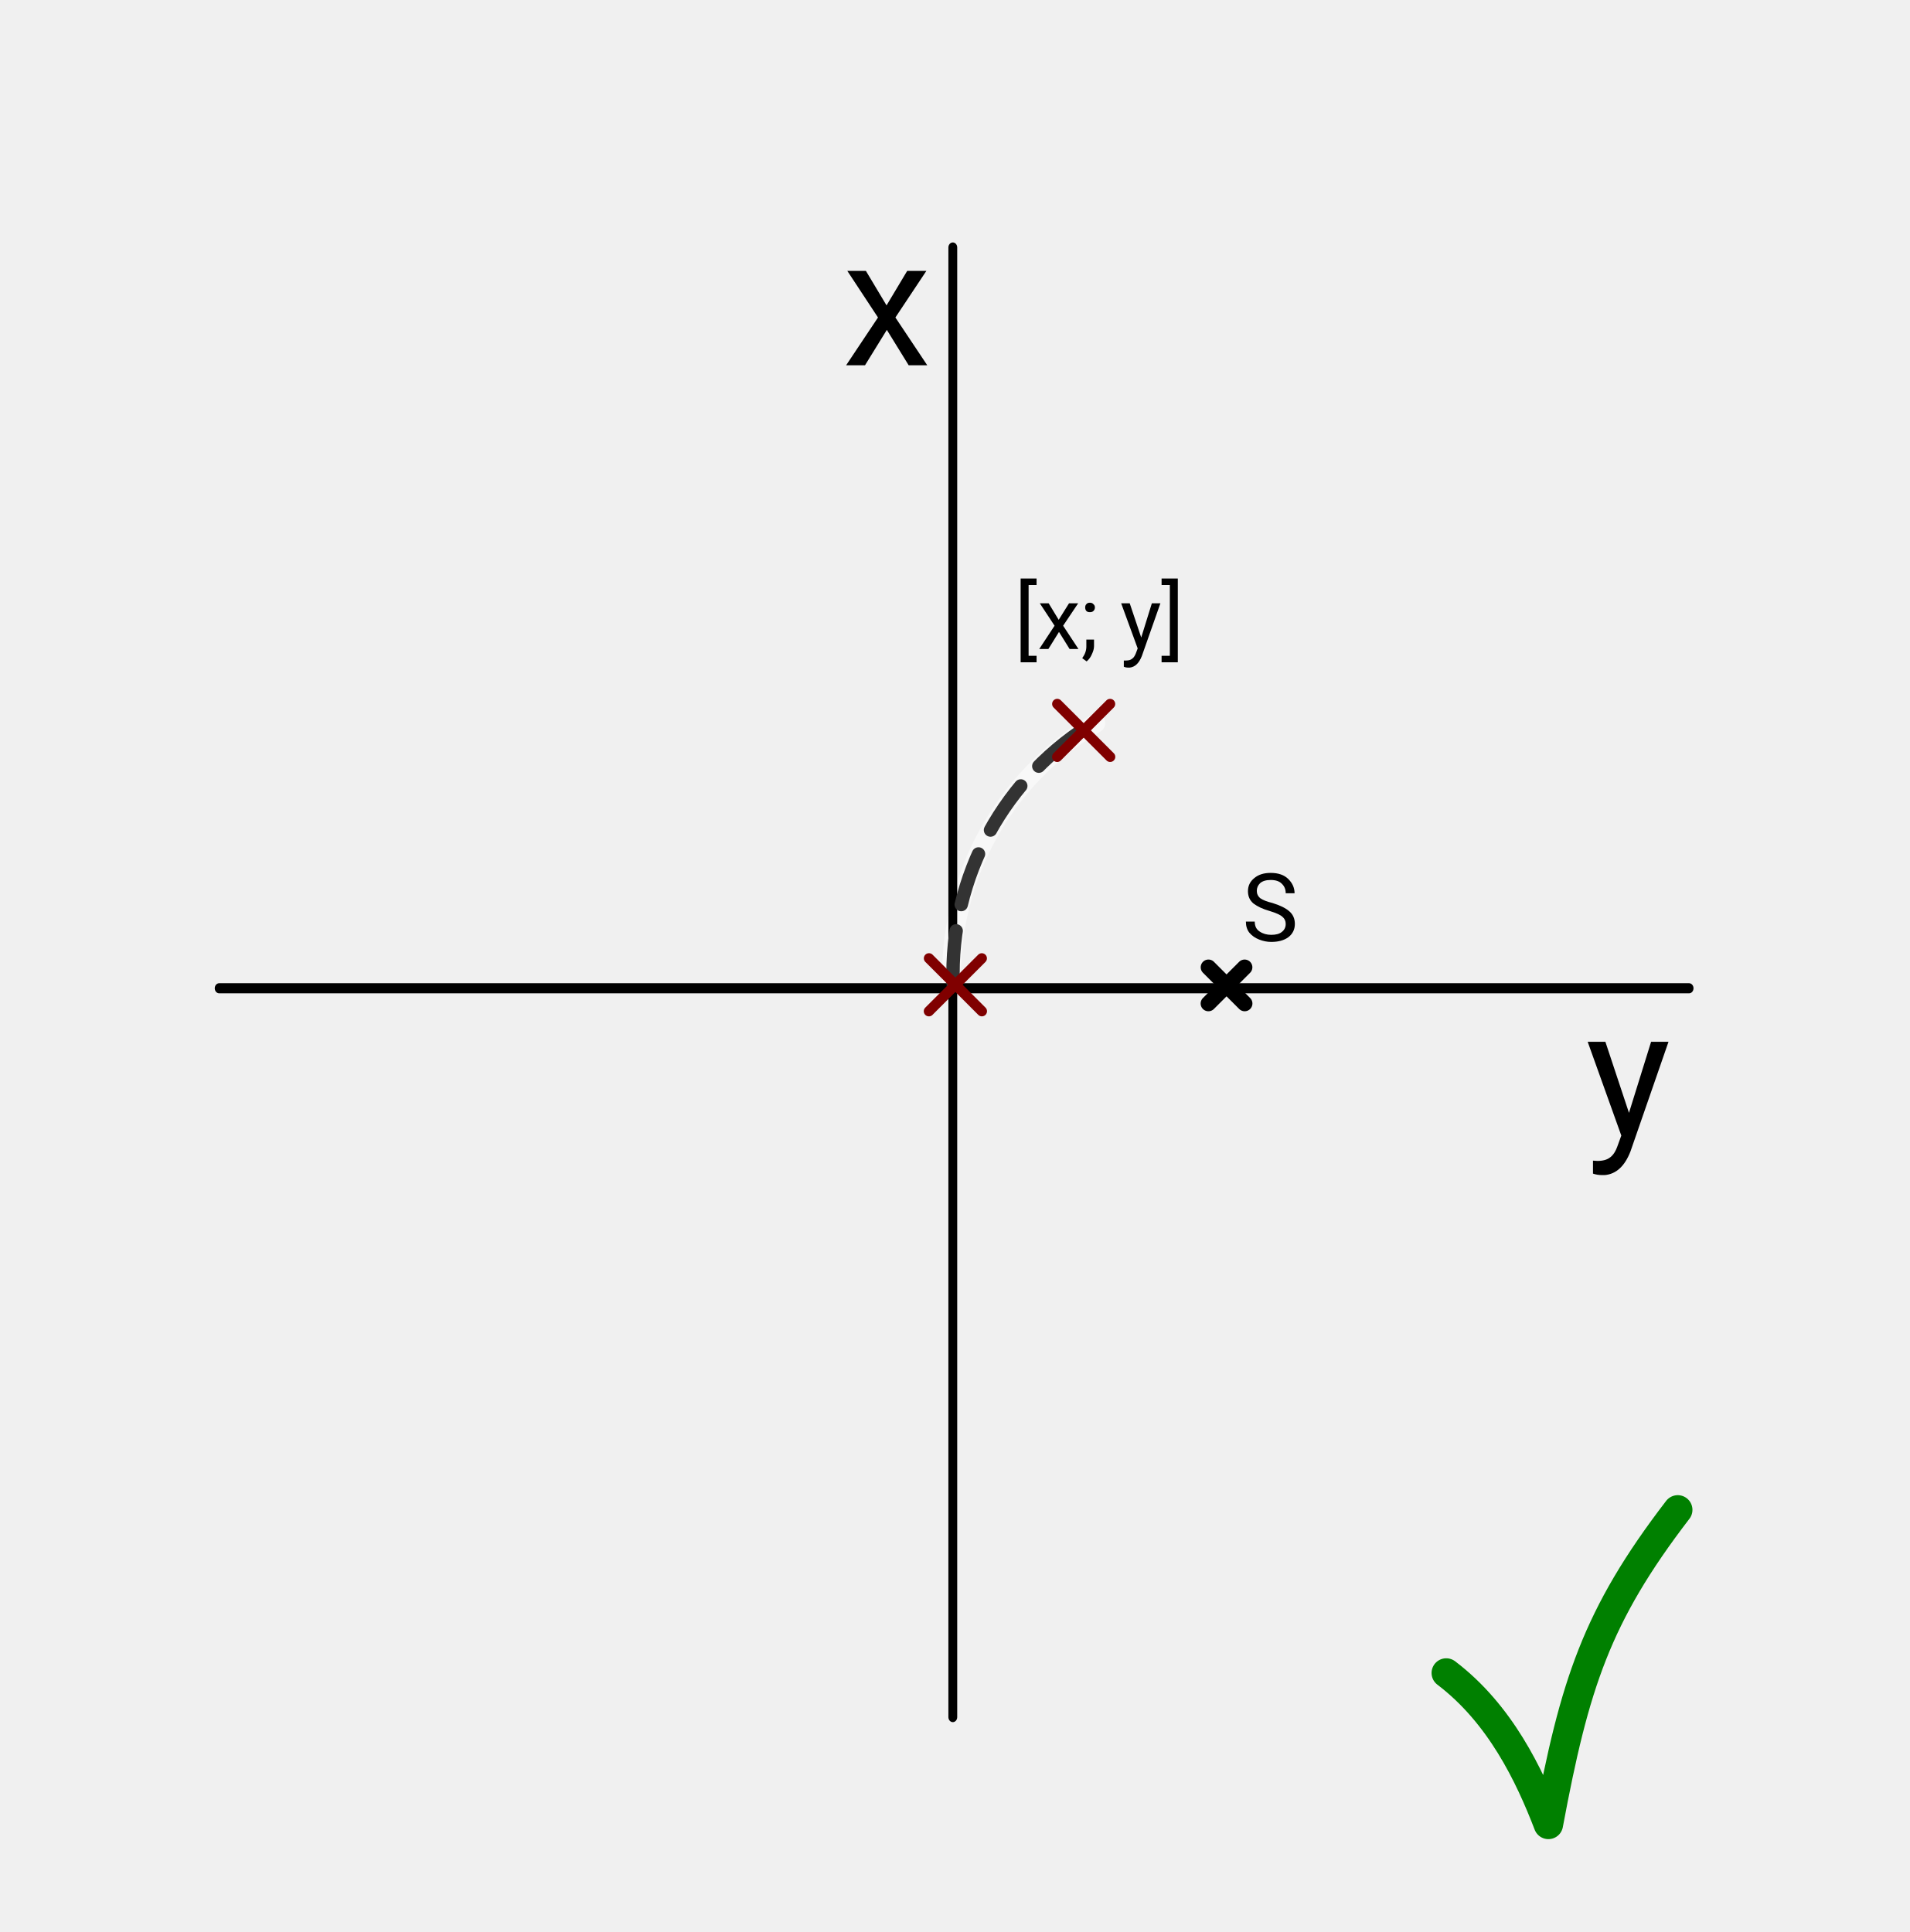
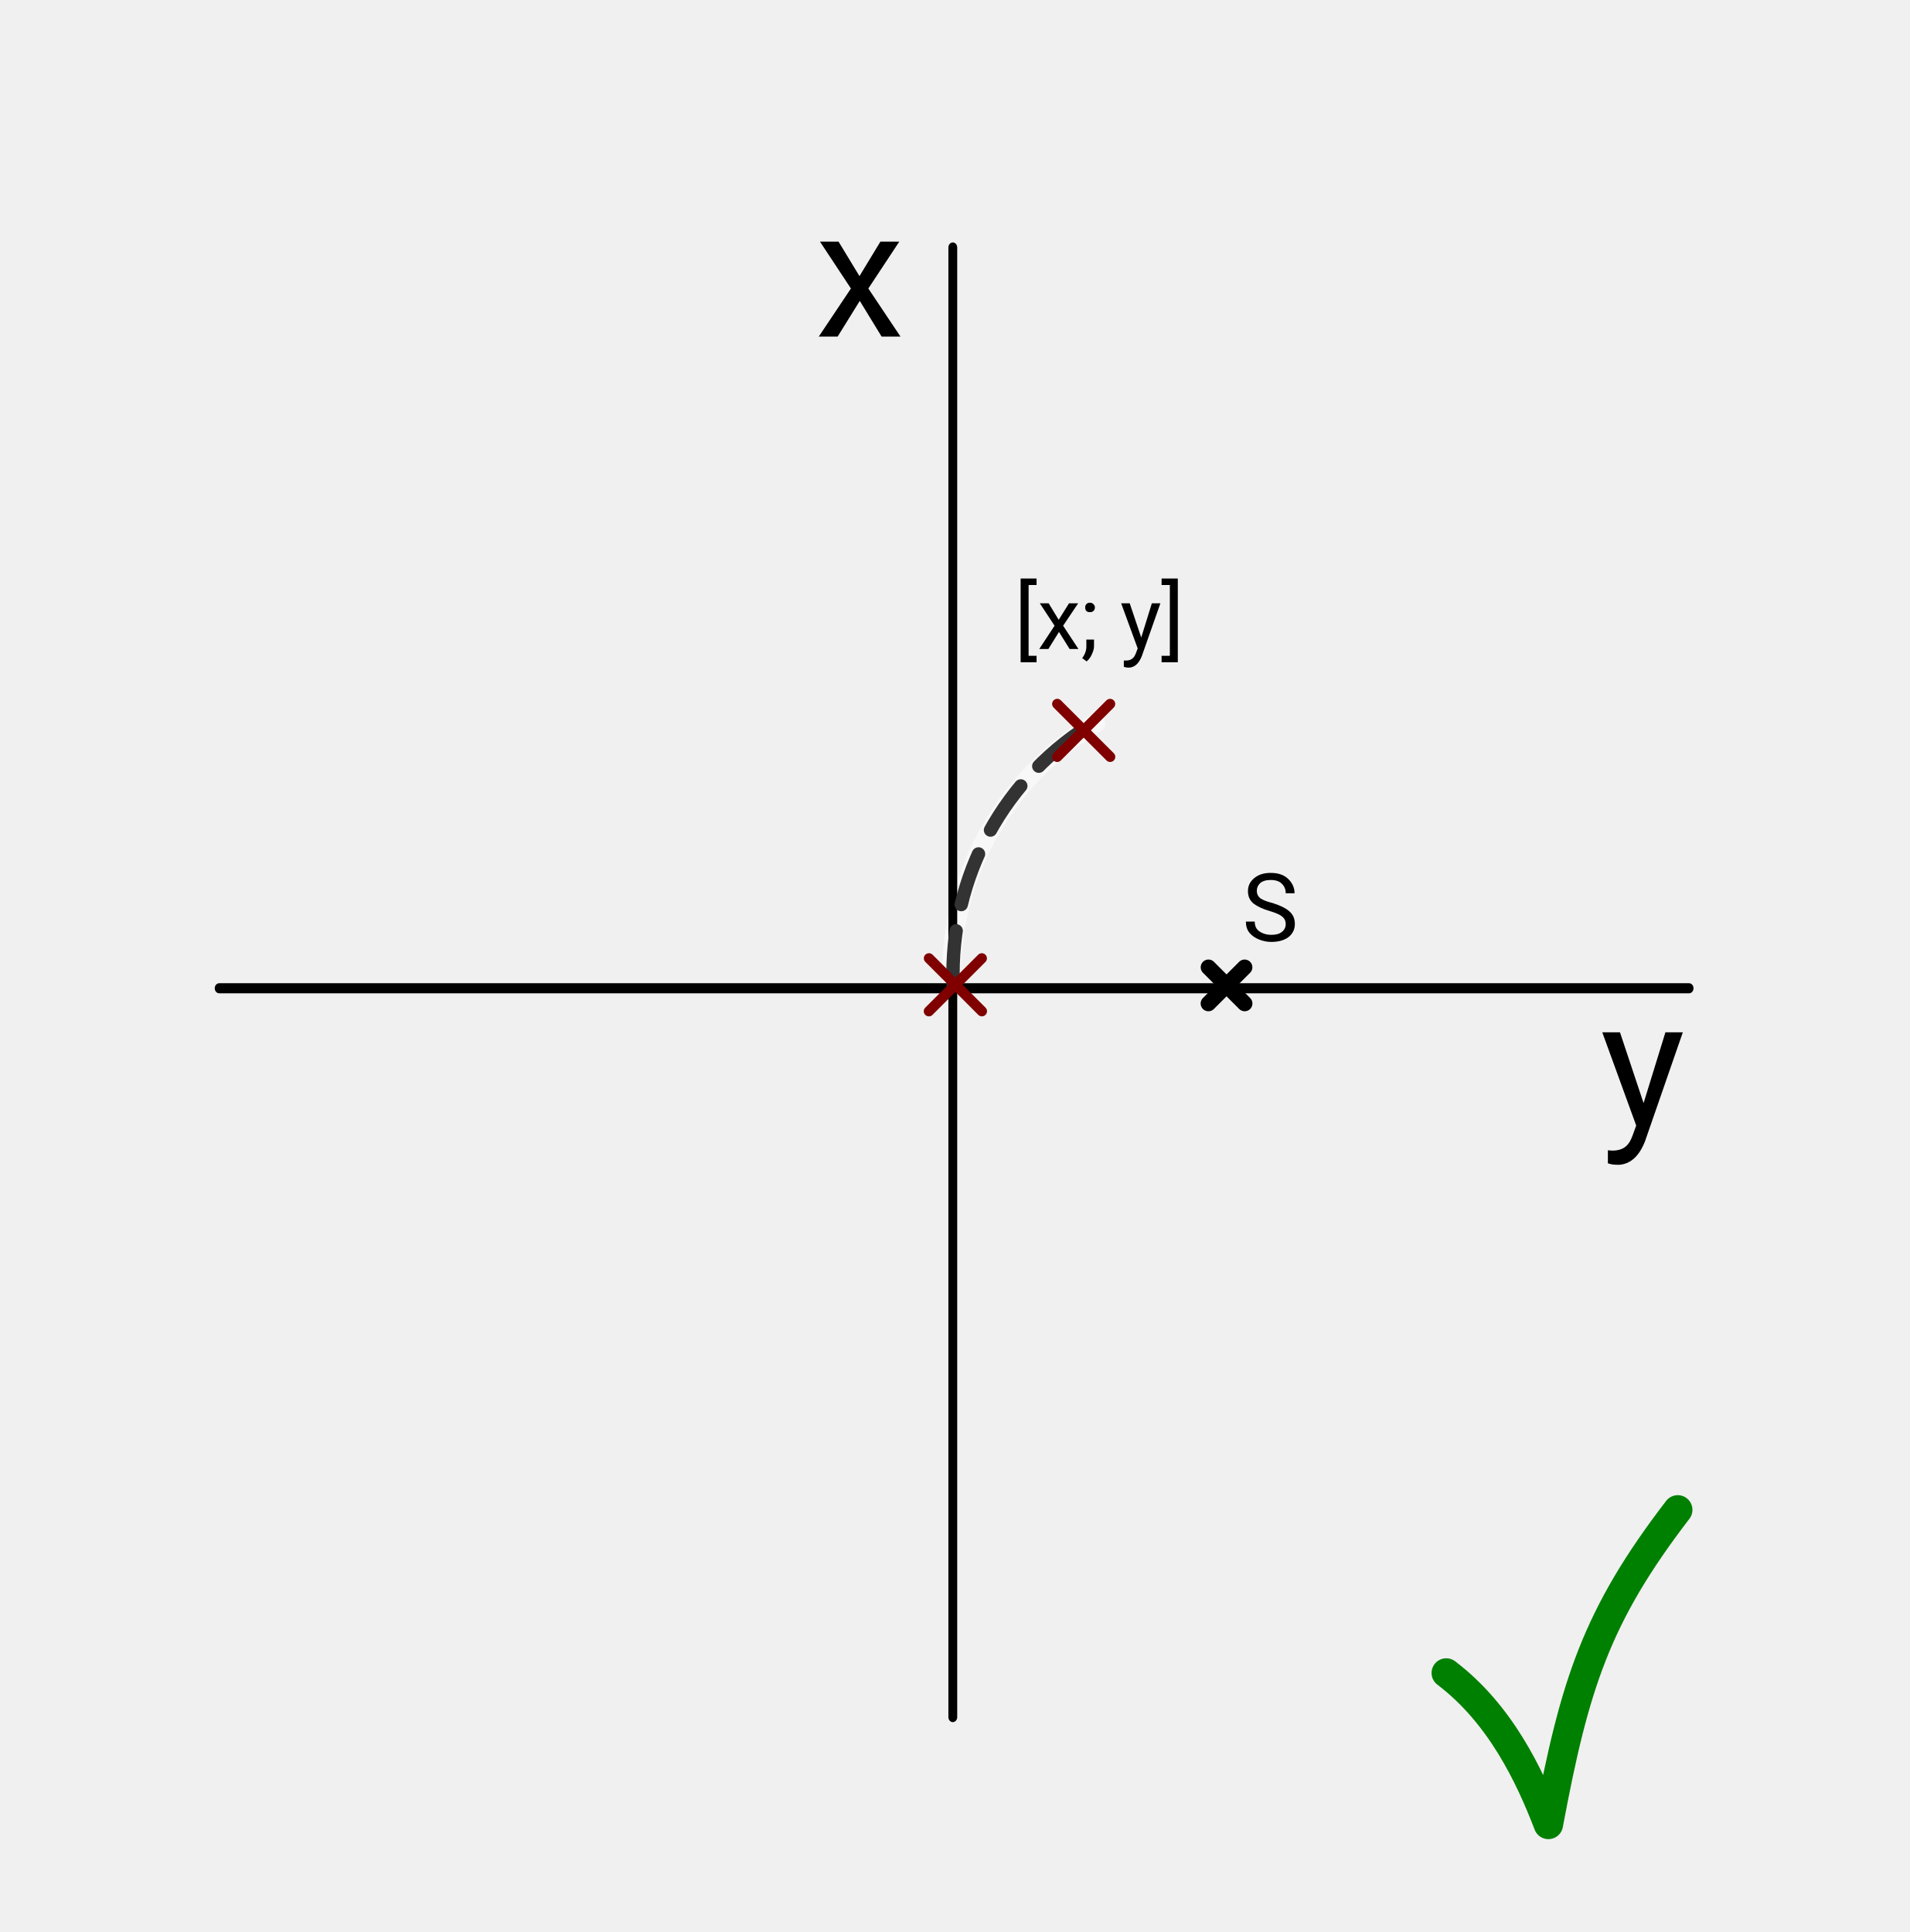
- <svg xmlns="http://www.w3.org/2000/svg" width="101.127mm" height="102.344mm" viewBox="0 0 101.127 102.344" version="1.1" id="svg3859">
+ <svg xmlns="http://www.w3.org/2000/svg" id="svg3859" version="1.1" viewBox="0 0 101.127 102.344" height="102.344mm" width="101.127mm">
  <defs id="defs3853" />
-   <g id="layer1" transform="translate(-71.1446,-93.97088)">
-     <g style="stroke:#800000" transform="translate(36.0466,21.20463)" id="g884" />
-     <path style="opacity:0.527;mix-blend-mode:normal;fill:none;stroke:#ffffff;stroke-width:1;stroke-linecap:round;stroke-linejoin:round;stroke-miterlimit:4;stroke-dasharray:none;stroke-dashoffset:7.092;paint-order:stroke fill markers" id="path1259-7" d="m 121.548,146.244 a 15.563,15.563 0 0 1 7.631,-13.96" />
-     <g style="stroke-width:0.642;stroke-miterlimit:4;stroke-dasharray:none" id="g844" transform="matrix(0.7785002,0,0,0.7785002,55.86717,50.1774)">
-       <g style="stroke-width:0.485;stroke-miterlimit:4;stroke-dasharray:none" id="g839" transform="matrix(1.238326,0,0,1.414644,-39.90555,-31.24053)">
-         <path id="path833" d="M 60.113,109.385 H 140.867" style="fill:none;stroke:#000000;stroke-width:0.485;stroke-linecap:round;stroke-linejoin:miter;stroke-miterlimit:4;stroke-dasharray:none;stroke-opacity:1" />
-         <path id="path835" d="M 100.417,73.753 V 144.442" style="fill:none;stroke:#000000;stroke-width:0.485;stroke-linecap:round;stroke-linejoin:miter;stroke-miterlimit:4;stroke-dasharray:none;stroke-opacity:1" />
+   <g transform="translate(-71.1446,-93.97088)" id="layer1">
+     <g id="g884" transform="translate(36.0466,21.20463)" style="stroke:#800000" />
+     <path d="m 121.548,146.244 a 15.563,15.563 0 0 1 7.631,-13.96" id="path1259-7" style="opacity:0.527;mix-blend-mode:normal;fill:none;stroke:#ffffff;stroke-width:1;stroke-linecap:round;stroke-linejoin:round;stroke-miterlimit:4;stroke-dasharray:none;stroke-dashoffset:7.092;paint-order:stroke fill markers" />
+     <g transform="matrix(0.7785002,0,0,0.7785002,55.86717,50.1774)" id="g844" style="stroke-width:0.642;stroke-miterlimit:4;stroke-dasharray:none">
+       <g transform="matrix(1.238326,0,0,1.414644,-39.90555,-31.24053)" id="g839" style="stroke-width:0.485;stroke-miterlimit:4;stroke-dasharray:none">
+         <path style="fill:none;stroke:#000000;stroke-width:0.485;stroke-linecap:round;stroke-linejoin:miter;stroke-miterlimit:4;stroke-dasharray:none;stroke-opacity:1" d="M 60.113,109.385 H 140.867" id="path833" />
+         <path style="fill:none;stroke:#000000;stroke-width:0.485;stroke-linecap:round;stroke-linejoin:miter;stroke-miterlimit:4;stroke-dasharray:none;stroke-opacity:1" d="M 100.417,73.753 V 144.442" id="path835" />
      </g>
    </g>
-     <path d="m 121.628,146.109 a 15.563,15.563 0 0 1 7.631,-13.96" id="path1259" style="opacity:1;mix-blend-mode:normal;fill:none;stroke:#333333;stroke-width:0.709;stroke-linecap:round;stroke-linejoin:round;stroke-miterlimit:4;stroke-dasharray:2.837, 1.418;stroke-dashoffset:0;paint-order:stroke fill markers" />
-     <g id="g884-7" transform="translate(5.253879,-27.22431)" style="stroke:#800000">
-       <path id="path865-5" d="m 115.086,174.764 2.803,-2.803" style="fill:none;stroke:#800000;stroke-width:0.542;stroke-linecap:round;stroke-linejoin:round;stroke-miterlimit:4;stroke-dasharray:none;stroke-opacity:1" />
-       <path style="fill:none;stroke:#800000;stroke-width:0.542;stroke-linecap:round;stroke-linejoin:round;stroke-miterlimit:4;stroke-dasharray:none;stroke-opacity:1" d="m 117.893,174.763 -2.803,-2.803" id="path865-6-3" />
+     <path style="opacity:1;mix-blend-mode:normal;fill:none;stroke:#333333;stroke-width:0.709;stroke-linecap:round;stroke-linejoin:round;stroke-miterlimit:4;stroke-dasharray:2.837, 1.418;stroke-dashoffset:0;paint-order:stroke fill markers" id="path1259" d="m 121.628,146.109 a 15.563,15.563 0 0 1 7.631,-13.96" />
+     <g style="stroke:#800000" transform="translate(5.253879,-27.22431)" id="g884-7">
+       <path style="fill:none;stroke:#800000;stroke-width:0.542;stroke-linecap:round;stroke-linejoin:round;stroke-miterlimit:4;stroke-dasharray:none;stroke-opacity:1" d="m 115.086,174.764 2.803,-2.803" id="path865-5" />
+       <path id="path865-6-3" d="m 117.893,174.763 -2.803,-2.803" style="fill:none;stroke:#800000;stroke-width:0.542;stroke-linecap:round;stroke-linejoin:round;stroke-miterlimit:4;stroke-dasharray:none;stroke-opacity:1" />
    </g>
-     <g id="g884-5" transform="translate(12.04787,-40.69937)" style="stroke:#800000">
-       <path id="path865-62" d="m 115.086,174.764 2.803,-2.803" style="fill:none;stroke:#800000;stroke-width:0.542;stroke-linecap:round;stroke-linejoin:round;stroke-miterlimit:4;stroke-dasharray:none;stroke-opacity:1" />
-       <path style="fill:none;stroke:#800000;stroke-width:0.542;stroke-linecap:round;stroke-linejoin:round;stroke-miterlimit:4;stroke-dasharray:none;stroke-opacity:1" d="m 117.893,174.763 -2.803,-2.803" id="path865-6-9" />
+     <g style="stroke:#800000" transform="translate(12.04787,-40.69937)" id="g884-5">
+       <path style="fill:none;stroke:#800000;stroke-width:0.542;stroke-linecap:round;stroke-linejoin:round;stroke-miterlimit:4;stroke-dasharray:none;stroke-opacity:1" d="m 115.086,174.764 2.803,-2.803" id="path865-62" />
+       <path id="path865-6-9" d="m 117.893,174.763 -2.803,-2.803" style="fill:none;stroke:#800000;stroke-width:0.542;stroke-linecap:round;stroke-linejoin:round;stroke-miterlimit:4;stroke-dasharray:none;stroke-opacity:1" />
    </g>
-     <text id="text921" y="113.318" x="115.77" style="font-size:9.446px;line-height:1.25;font-family:Roboto;-inkscape-font-specification:Roboto;letter-spacing:0px;word-spacing:0px;stroke-width:0.644" xml:space="preserve">
-       <tspan style="stroke-width:0.644" y="113.318" x="115.77" id="tspan919">x</tspan>
+     <text xml:space="preserve" style="font-size:9.446px;line-height:1.25;font-family:Roboto;-inkscape-font-specification:Roboto;letter-spacing:0px;word-spacing:0px;stroke-width:0.644" x="155.911" y="153.654" id="text921">
+       <tspan id="tspan919" x="155.911" y="153.654" style="stroke-width:0.644">y</tspan>
    </text>
-     <text id="text929" y="154.187" x="155.121" style="font-size:9.517px;line-height:1.25;font-family:Roboto;-inkscape-font-specification:Roboto;letter-spacing:0px;word-spacing:0px;stroke-width:0.649" xml:space="preserve">
-       <tspan style="stroke-width:0.649" y="154.187" x="155.121" id="tspan927">y</tspan>
+     <text xml:space="preserve" style="font-size:9.517px;line-height:1.25;font-family:Roboto;-inkscape-font-specification:Roboto;letter-spacing:0px;word-spacing:0px;stroke-width:0.649" x="114.322" y="111.801" id="text929">
+       <tspan id="tspan927" x="114.322" y="111.801" style="stroke-width:0.649">x</tspan>
    </text>
-     <text id="text955" y="128.348" x="124.872" style="font-size:4.592px;line-height:1.25;font-family:Roboto;-inkscape-font-specification:Roboto;letter-spacing:0px;word-spacing:0px;stroke-width:0.313" xml:space="preserve">
-       <tspan style="stroke-width:0.313" y="128.348" x="124.872" id="tspan953">[x; y]</tspan>
+     <text xml:space="preserve" style="font-size:4.592px;line-height:1.25;font-family:Roboto;-inkscape-font-specification:Roboto;letter-spacing:0px;word-spacing:0px;stroke-width:0.313" x="124.872" y="128.348" id="text955">
+       <tspan id="tspan953" x="124.872" y="128.348" style="stroke-width:0.313">[x; y]</tspan>
    </text>
-     <g style="stroke:#000000;stroke-width:1.2;stroke-miterlimit:4;stroke-dasharray:none" transform="matrix(0.6843775,0,0,0.6843775,56.38123,27.52544)" id="g884-5-3">
-       <path style="fill:none;stroke:#000000;stroke-width:1.2;stroke-linecap:round;stroke-linejoin:round;stroke-miterlimit:4;stroke-dasharray:none;stroke-opacity:1" d="m 115.086,174.764 2.803,-2.803" id="path865-62-6" />
-       <path id="path865-6-9-7" d="m 117.893,174.763 -2.803,-2.803" style="fill:none;stroke:#000000;stroke-width:1.2;stroke-linecap:round;stroke-linejoin:round;stroke-miterlimit:4;stroke-dasharray:none;stroke-opacity:1" />
+     <g id="g884-5-3" transform="matrix(0.6843775,0,0,0.6843775,56.38123,27.52544)" style="stroke:#000000;stroke-width:1.2;stroke-miterlimit:4;stroke-dasharray:none">
+       <path id="path865-62-6" d="m 115.086,174.764 2.803,-2.803" style="fill:none;stroke:#000000;stroke-width:1.2;stroke-linecap:round;stroke-linejoin:round;stroke-miterlimit:4;stroke-dasharray:none;stroke-opacity:1" />
+       <path style="fill:none;stroke:#000000;stroke-width:1.2;stroke-linecap:round;stroke-linejoin:round;stroke-miterlimit:4;stroke-dasharray:none;stroke-opacity:1" d="m 117.893,174.763 -2.803,-2.803" id="path865-6-9-7" />
    </g>
-     <text id="text1302" y="143.822" x="136.925" style="font-size:5.011px;line-height:1.25;font-family:Roboto;-inkscape-font-specification:Roboto;letter-spacing:0px;word-spacing:0px;stroke-width:0.188" xml:space="preserve">
-       <tspan style="stroke-width:0.188" y="143.822" x="136.925" id="tspan1300">S</tspan>
+     <text xml:space="preserve" style="font-size:5.011px;line-height:1.25;font-family:Roboto;-inkscape-font-specification:Roboto;letter-spacing:0px;word-spacing:0px;stroke-width:0.188" x="136.925" y="143.822" id="text1302">
+       <tspan id="tspan1300" x="136.925" y="143.822" style="stroke-width:0.188">S</tspan>
    </text>
-     <path d="m 147.74,182.593 c 2.86,2.17 4.407,5.418 5.41,8.025 1.385,-7.419 2.54,-11.045 6.852,-16.666" style="fill:none;stroke:#008000;stroke-width:1.555;stroke-linecap:round;stroke-linejoin:round;stroke-miterlimit:4;stroke-dasharray:none;stroke-opacity:1" id="path1674" />
+     <path id="path1674" style="fill:none;stroke:#008000;stroke-width:1.555;stroke-linecap:round;stroke-linejoin:round;stroke-miterlimit:4;stroke-dasharray:none;stroke-opacity:1" d="m 147.74,182.593 c 2.86,2.17 4.407,5.418 5.41,8.025 1.385,-7.419 2.54,-11.045 6.852,-16.666" />
  </g>
</svg>
